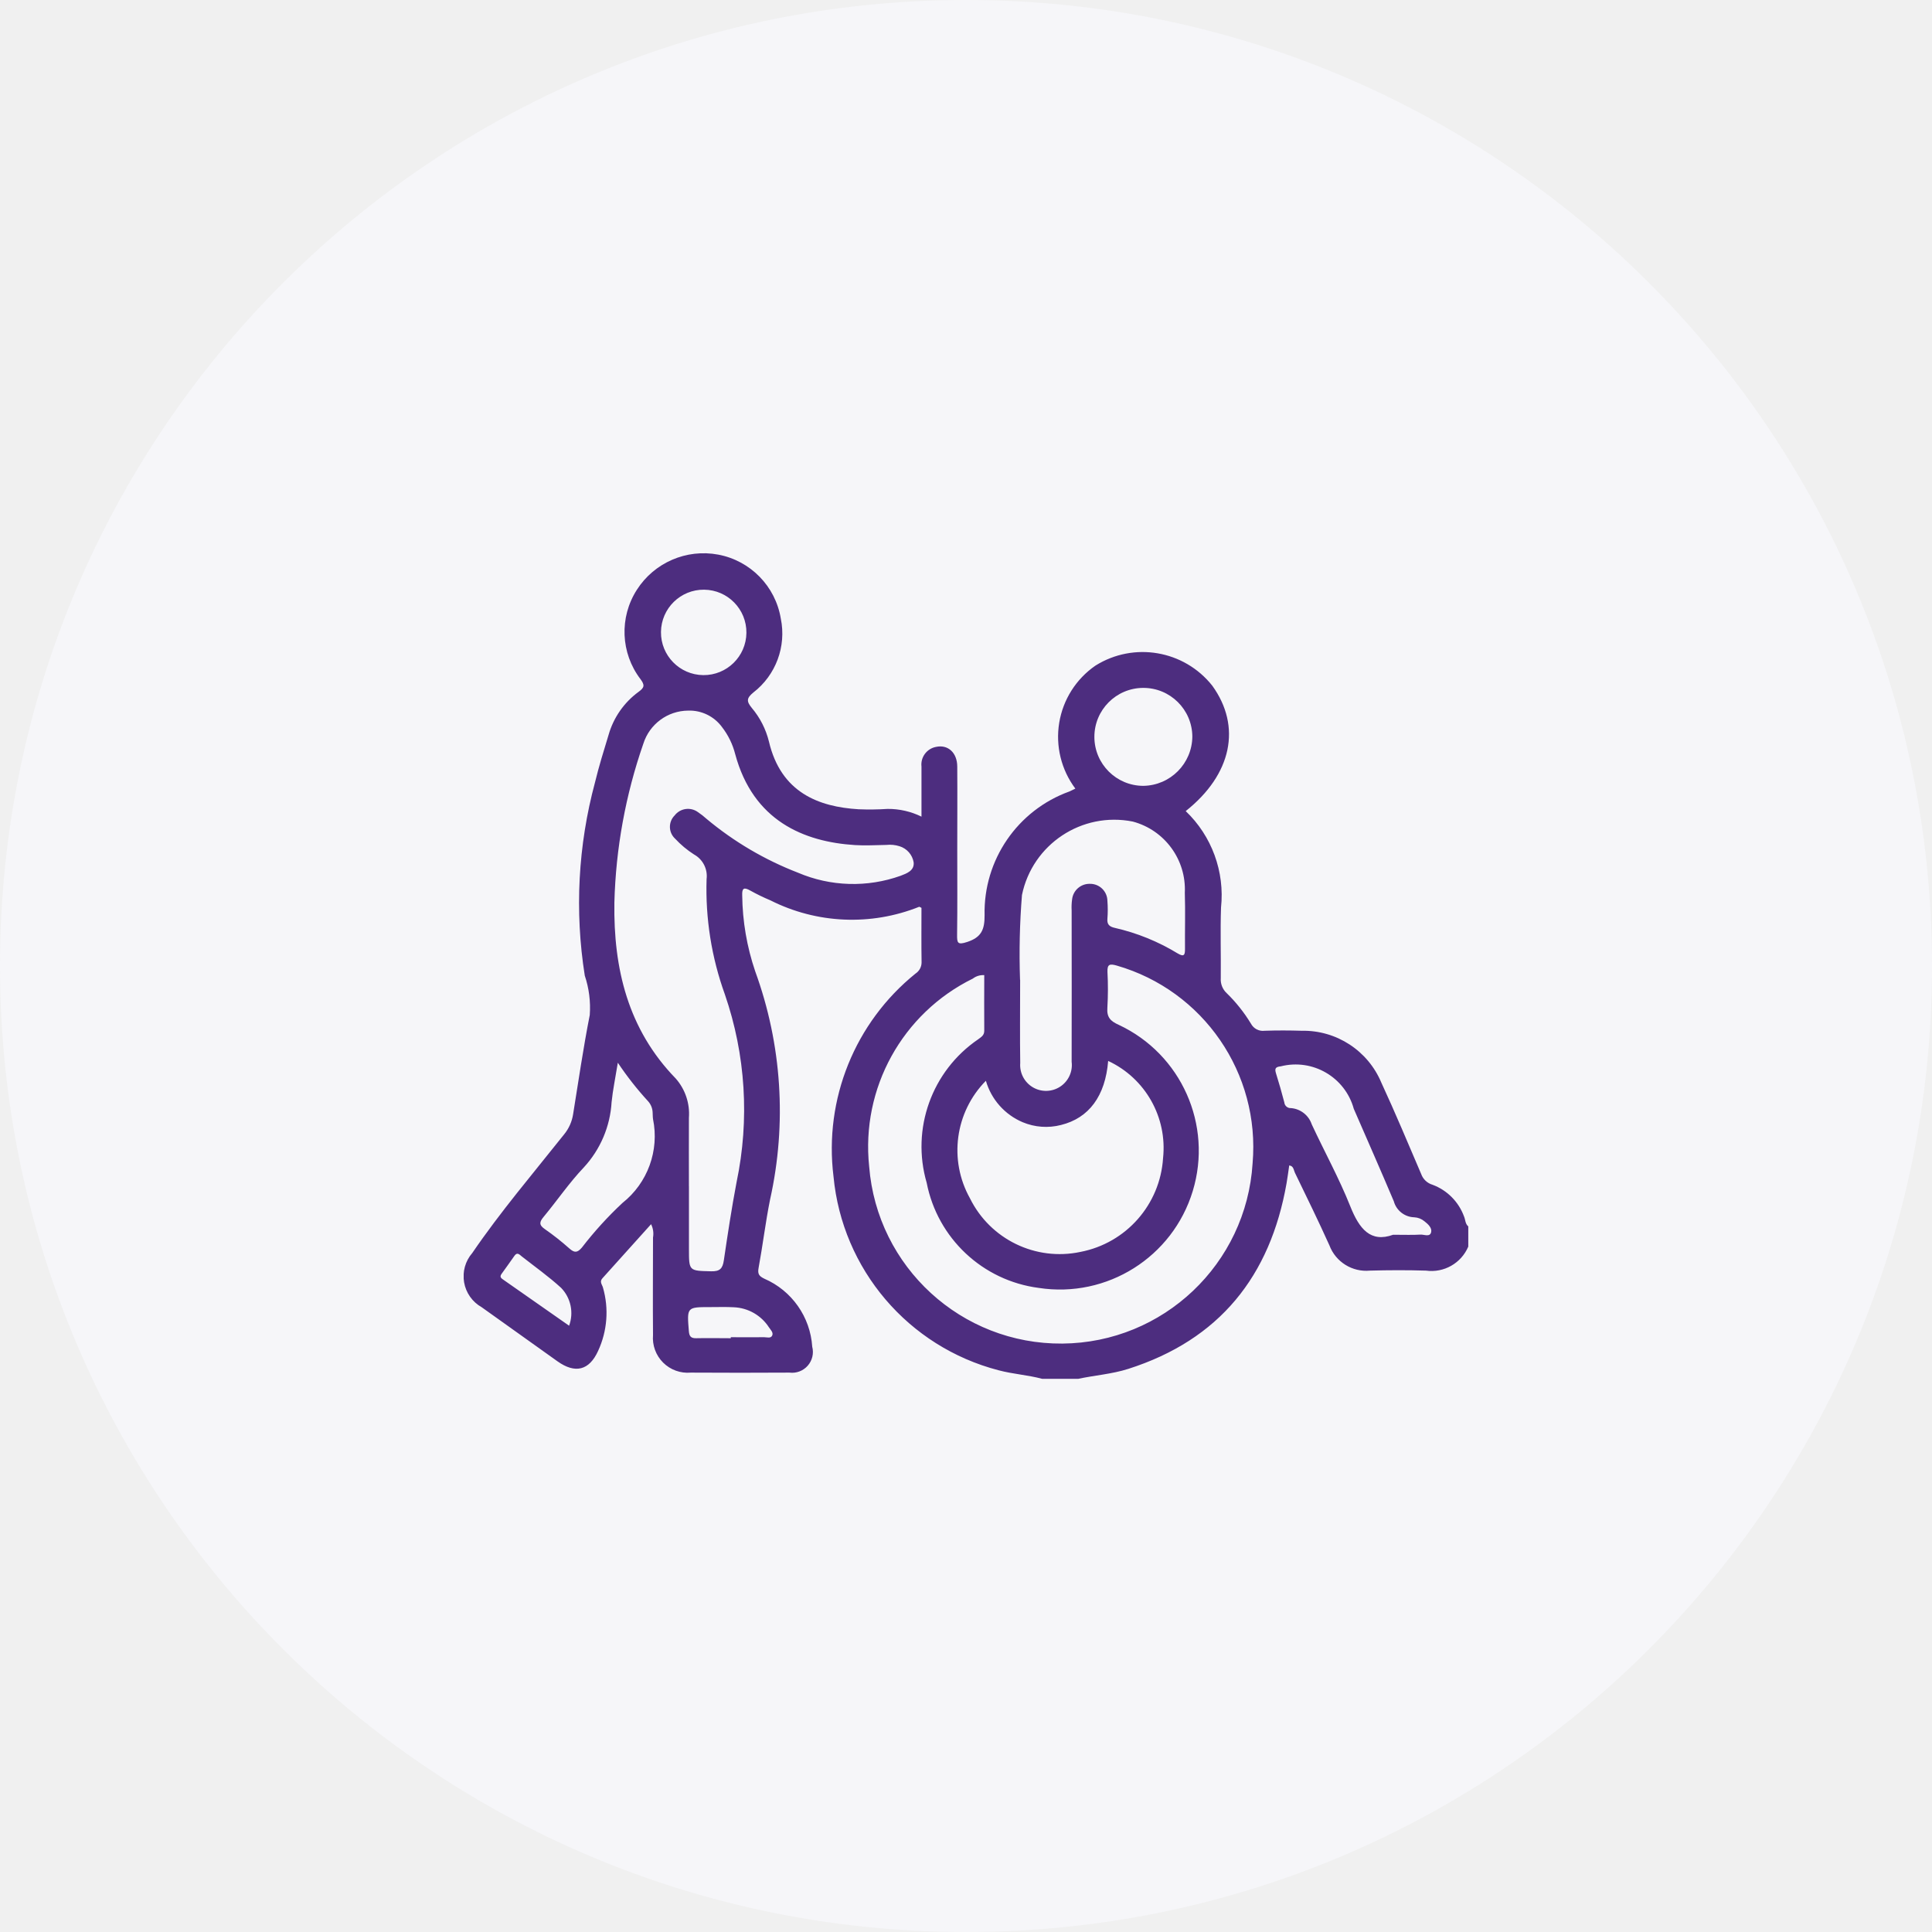
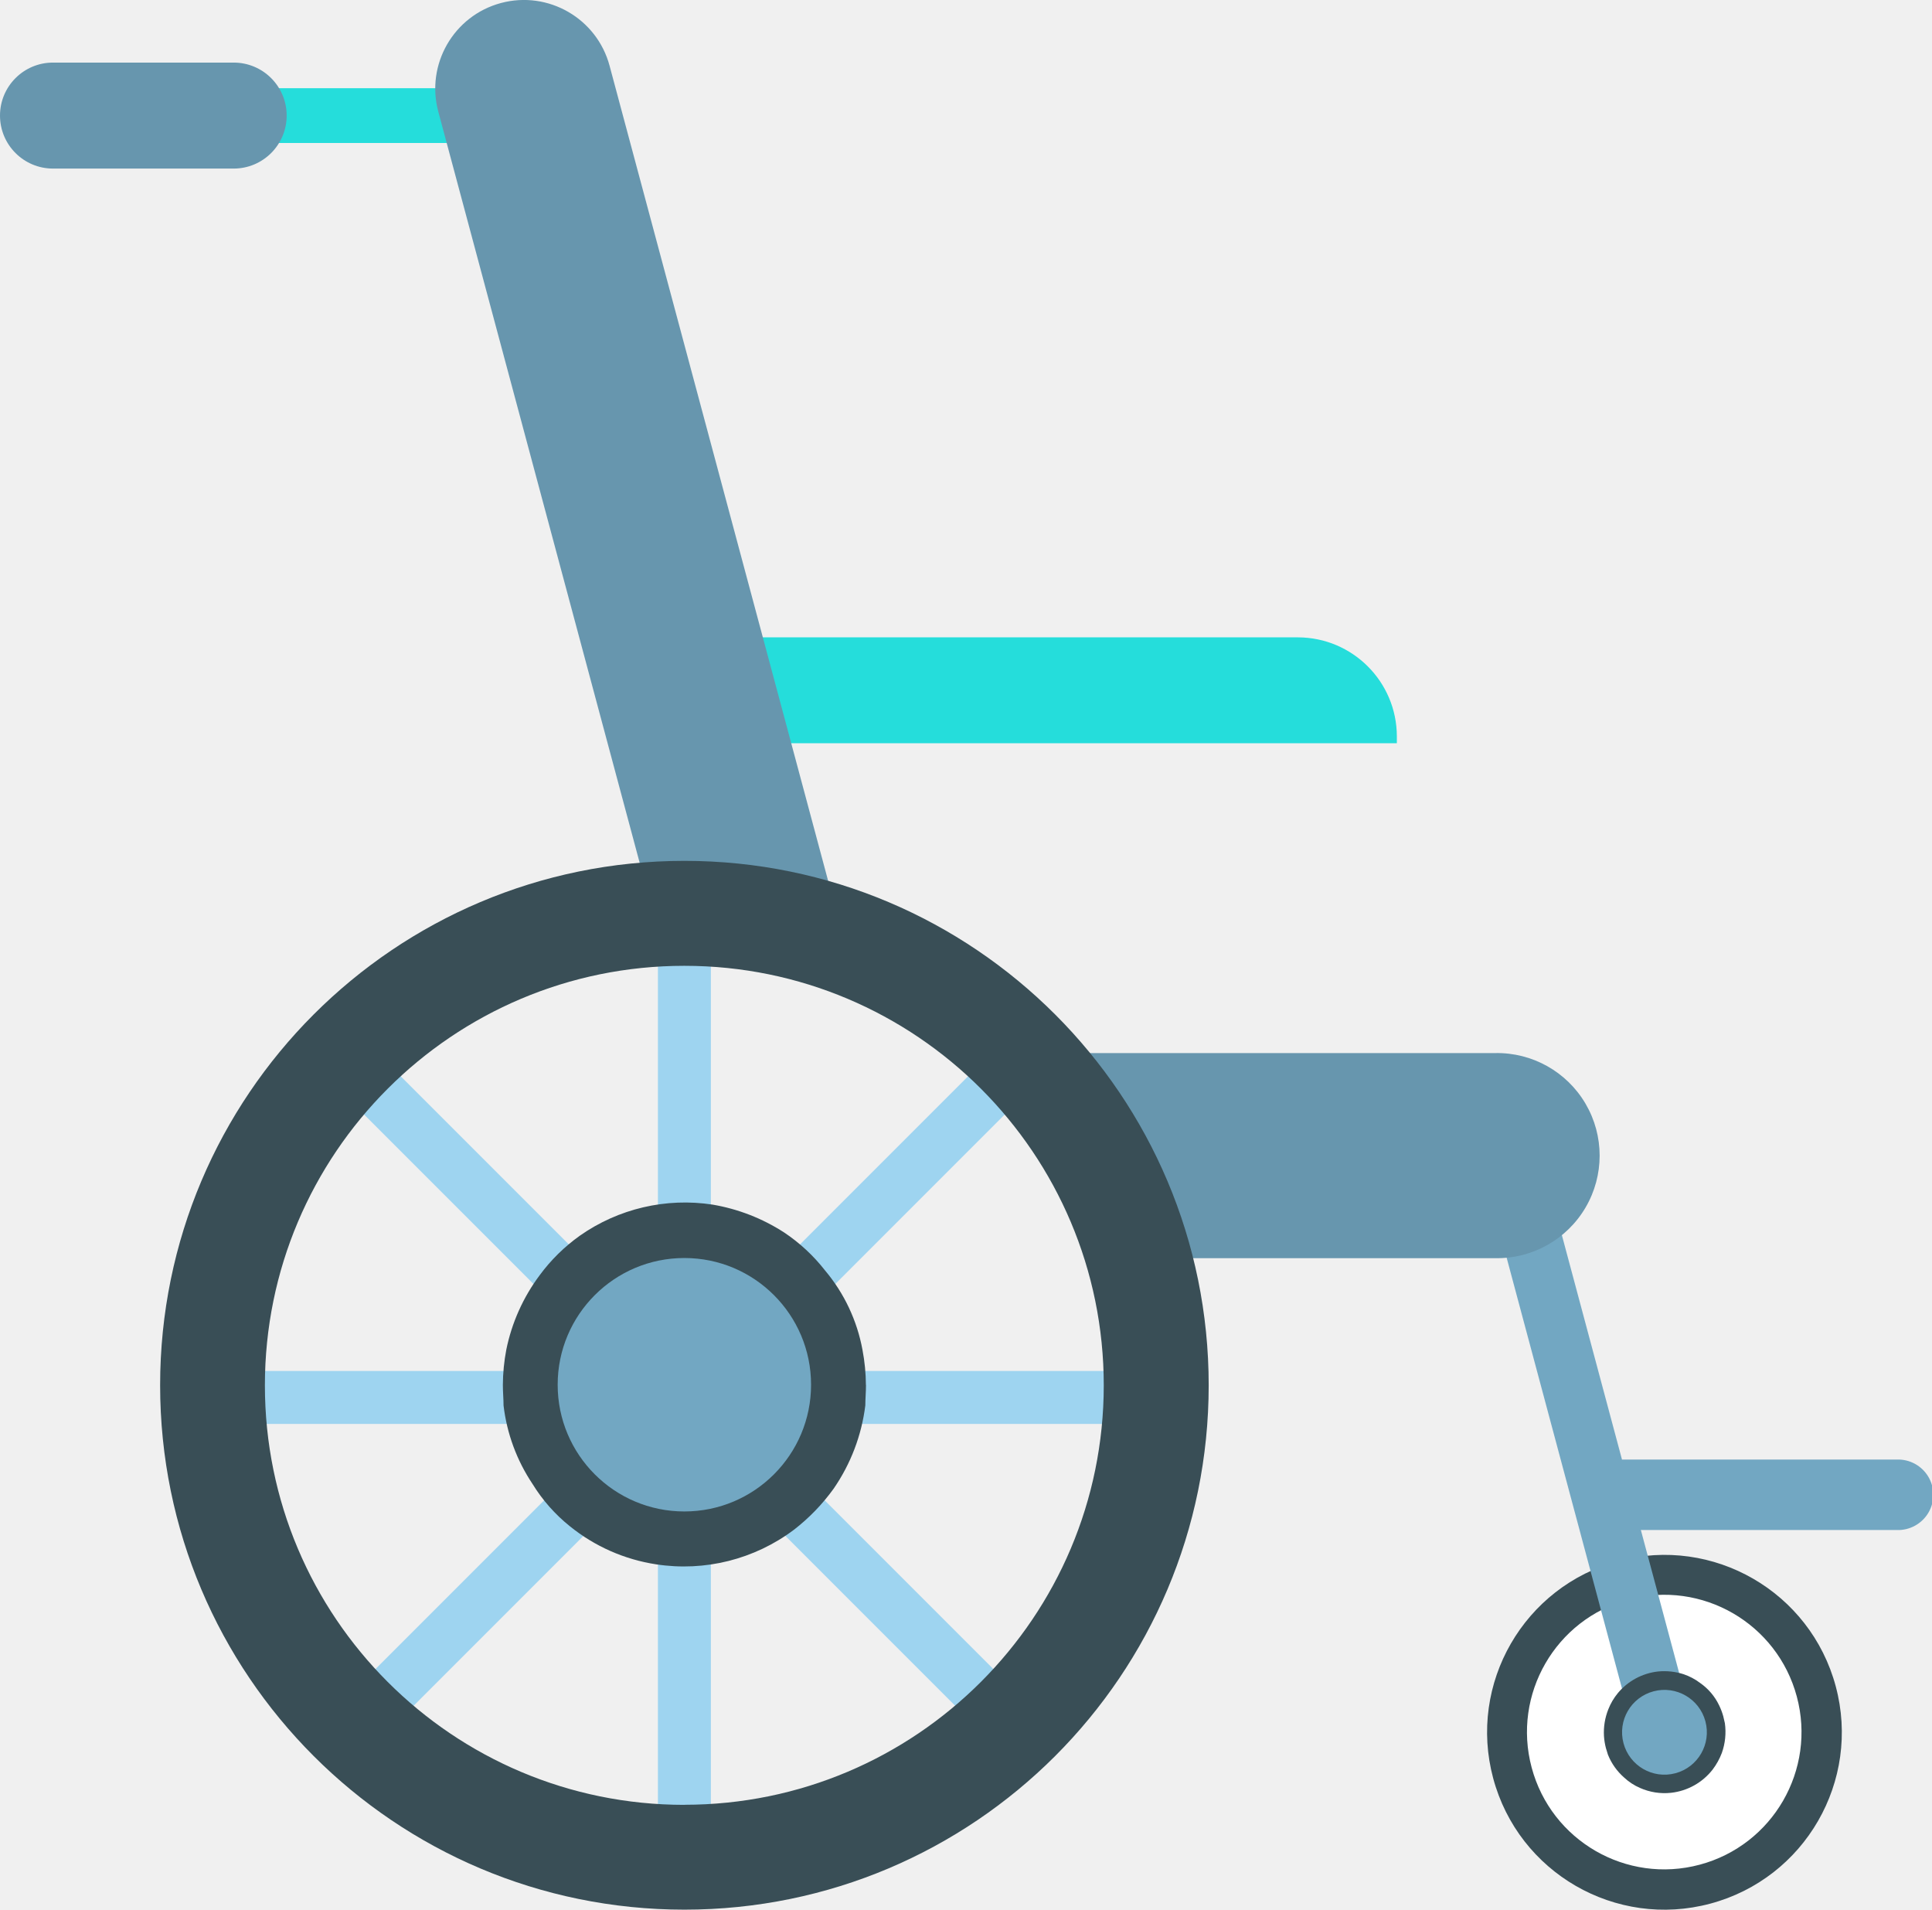
- <svg xmlns="http://www.w3.org/2000/svg" width="100" height="100" viewBox="0 0 100 100">
+ <svg xmlns="http://www.w3.org/2000/svg" width="48.72" height="48.147" viewBox="0 0 48.72 48.147">
  <defs>
    <clipPath id="clip-path">
-       <rect id="Rectangle_4079" data-name="Rectangle 4079" width="52" height="42.736" fill="#4d2d7f" />
+       <rect id="Rectangle_4566" data-name="Rectangle 4566" width="48.72" height="48.147" fill="none" />
    </clipPath>
  </defs>
-   <g id="Group_21442" data-name="Group 21442" transform="translate(-230.5 -2310.219)">
-     <circle id="Ellipse_127" data-name="Ellipse 127" cx="50" cy="50" r="50" transform="translate(230.5 2310.219)" fill="#f6f6f9" />
-     <g id="Group_20744" data-name="Group 20744" transform="translate(254.5 2338.851)" clip-path="url(#clip-path)">
-       <path id="Path_14981" data-name="Path 14981" d="M29.945,42.736c-.743-.2-1.515-.244-2.262-.444A11.479,11.479,0,0,1,19.142,32.26a11.649,11.649,0,0,1,4.245-10.5.691.691,0,0,0,.314-.573c-.016-.946-.006-1.892-.006-2.828-.06-.027-.1-.063-.122-.054a9.37,9.37,0,0,1-7.7-.337,10.256,10.256,0,0,1-1.041-.506c-.332-.189-.431-.12-.415.257a12.649,12.649,0,0,0,.673,3.926,21.086,21.086,0,0,1,.769,11.81c-.237,1.173-.377,2.365-.595,3.542-.059.317.029.426.3.557a4.13,4.13,0,0,1,2.477,3.519,1.078,1.078,0,0,1-1.181,1.341q-2.553.015-5.107,0A1.8,1.8,0,0,1,9.8,40.468c-.016-1.682,0-3.364,0-5.046a1.11,1.11,0,0,0-.1-.69c-.853.948-1.683,1.874-2.519,2.8-.164.181-.015.324.028.479a4.7,4.7,0,0,1-.252,3.281c-.461,1.015-1.188,1.187-2.1.539Q2.888,40.433.932,39.03a1.838,1.838,0,0,1-.487-2.807C1.908,34.08,3.59,32.108,5.2,30.081a2.159,2.159,0,0,0,.463-1.034c.278-1.716.526-3.437.863-5.142a5.219,5.219,0,0,0-.258-2.04,24.009,24.009,0,0,1,.529-10c.2-.824.451-1.637.7-2.45A4.176,4.176,0,0,1,9.056,7.175c.309-.223.32-.351.093-.658A4.031,4.031,0,0,1,8.961,1.9,4.1,4.1,0,0,1,13.176.075a4.039,4.039,0,0,1,3.238,3.31,3.854,3.854,0,0,1-1.42,3.826c-.366.3-.354.464-.08.8A4.291,4.291,0,0,1,15.8,9.75c.622,2.649,2.586,3.381,4.636,3.505a14.146,14.146,0,0,0,1.508-.018,3.919,3.919,0,0,1,1.752.4c0-.9,0-1.747,0-2.589a.931.931,0,0,1,.757-1.022c.615-.131,1.089.3,1.094,1.013.011,1.45,0,2.9,0,4.35s.012,2.9-.008,4.35c-.006.435.022.55.523.385.732-.241.905-.636.9-1.384a6.651,6.651,0,0,1,4.391-6.406c.1-.041.2-.1.307-.148A4.473,4.473,0,0,1,32.7,5.82a4.6,4.6,0,0,1,6.045,1.036c1.531,2.114,1.016,4.6-1.373,6.494A6.022,6.022,0,0,1,39.2,18.343c-.042,1.217,0,2.436-.013,3.654a.967.967,0,0,0,.3.77,7.965,7.965,0,0,1,1.261,1.584.7.7,0,0,0,.711.369c.638-.022,1.277-.02,1.915,0A4.375,4.375,0,0,1,47.5,27.41c.722,1.558,1.383,3.145,2.06,4.724a.891.891,0,0,0,.589.557,2.766,2.766,0,0,1,1.627,1.635c.076.173.06.386.222.521v1.044a2.069,2.069,0,0,1-2.189,1.244c-.965-.03-1.931-.027-2.9,0a2.037,2.037,0,0,1-2.1-1.31c-.57-1.265-1.181-2.511-1.786-3.76-.065-.134-.064-.35-.293-.374-.046.313-.085.619-.138.923-.844,4.81-3.471,8.1-8.193,9.607-.848.271-1.737.331-2.6.517Zm-3-20.895a.874.874,0,0,0-.59.178,9.7,9.7,0,0,0-5.367,9.728,9.948,9.948,0,0,0,19.846-.167A9.777,9.777,0,0,0,33.8,21.345c-.354-.1-.493-.076-.478.329a16.356,16.356,0,0,1-.005,1.855c-.037.487.156.693.588.884a7.189,7.189,0,0,1-4.14,13.617,6.8,6.8,0,0,1-5.8-5.441,6.716,6.716,0,0,1,2.665-7.427c.153-.116.317-.2.315-.444-.009-.961,0-1.922,0-2.877M11.66,32.762v3.246c0,1.157,0,1.133,1.15,1.162.446.011.593-.139.655-.562.2-1.356.405-2.712.661-4.057a18.285,18.285,0,0,0-.606-9.711,16.047,16.047,0,0,1-.947-5.969,1.276,1.276,0,0,0-.652-1.277,5.065,5.065,0,0,1-.976-.815.833.833,0,0,1-.024-1.206.872.872,0,0,1,1.2-.173,3.838,3.838,0,0,1,.456.357A16.843,16.843,0,0,0,17.3,16.537a7.283,7.283,0,0,0,5.318.16c.316-.121.715-.265.673-.693a1.057,1.057,0,0,0-.728-.834,1.666,1.666,0,0,0-.687-.069c-.541.008-1.084.043-1.623.008-2.649-.168-5.271-1.258-6.2-4.711A3.806,3.806,0,0,0,13.37,9a2.083,2.083,0,0,0-1.753-.851A2.45,2.45,0,0,0,9.3,9.86a27.181,27.181,0,0,0-1.5,8.23c-.05,3.407.7,6.554,3.175,9.1a2.765,2.765,0,0,1,.683,2.037c-.006,1.179,0,2.358,0,3.536m21.7-6.479c-.147,1.815-.994,2.956-2.441,3.313a3.118,3.118,0,0,1-1.988-.145,3.337,3.337,0,0,1-1.9-2.143,5.111,5.111,0,0,0-.823,6.085,5.176,5.176,0,0,0,5.72,2.772A5.285,5.285,0,0,0,36.2,31.312a4.968,4.968,0,0,0-2.838-5.029m-4.56-4.2c0,1.638-.016,2.973.005,4.306a1.338,1.338,0,1,0,2.661-.065q.007-3.915,0-7.831a2.965,2.965,0,0,1,.024-.578.905.905,0,0,1,.927-.8.892.892,0,0,1,.9.882,5.818,5.818,0,0,1,0,.927c-.027.3.116.41.376.469a10.893,10.893,0,0,1,3.26,1.323c.337.2.383.077.38-.237-.009-.967.022-1.934-.009-2.9a3.634,3.634,0,0,0-2.694-3.687,4.88,4.88,0,0,0-5.735,3.8,38.049,38.049,0,0,0-.1,4.387m19.315,13.2c.6,0,1,.017,1.409-.008.191-.012.488.142.554-.122.056-.221-.155-.42-.344-.566a.888.888,0,0,0-.53-.208,1.13,1.13,0,0,1-1.059-.833c-.676-1.6-1.378-3.188-2.07-4.781a3.124,3.124,0,0,0-3.779-2.2c-.273.029-.325.113-.248.362.156.5.3,1,.43,1.5a.326.326,0,0,0,.345.3,1.237,1.237,0,0,1,1.075.84c.659,1.417,1.418,2.793,1.995,4.242.465,1.168,1.047,1.9,2.222,1.472m-40.134-8.9c-.127.789-.259,1.41-.322,2.038a5.447,5.447,0,0,1-1.435,3.375c-.755.794-1.378,1.712-2.08,2.558-.217.262-.259.418.055.635A13.5,13.5,0,0,1,5.472,35.99c.26.232.412.225.646-.048a19.146,19.146,0,0,1,2.1-2.309A4.409,4.409,0,0,0,9.8,29.29c-.017-.114-.012-.231-.02-.346a.914.914,0,0,0-.237-.578,16.531,16.531,0,0,1-1.561-1.987M37.715,9.492a2.535,2.535,0,1,0-2.534,2.551,2.574,2.574,0,0,0,2.534-2.551M12.4,6.312a2.211,2.211,0,0,0,.046-4.422A2.211,2.211,0,0,0,12.4,6.312m1.426,34.314v-.044c.578,0,1.155.005,1.733,0,.142,0,.341.076.413-.094.063-.15-.082-.285-.166-.409a2.278,2.278,0,0,0-1.832-1.048c-.4-.022-.809-.008-1.213-.008-1.215,0-1.207,0-1.106,1.245.022.269.107.372.381.366.6-.014,1.194,0,1.79,0m-8.37-.645a1.881,1.881,0,0,0-.413-1.962C4.4,37.44,3.688,36.934,3.007,36.4c-.114-.089-.23-.243-.377-.035-.222.314-.443.629-.67.94-.122.167,0,.236.11.313l3.38,2.364" transform="translate(0 0)" fill="#4d2d7f" />
+   <g id="Group_21417" data-name="Group 21417" transform="translate(0 0.003)">
+     <g id="Group_21413" data-name="Group 21413" transform="translate(0 -0.003)" clip-path="url(#clip-path)">
+       <path id="Path_18234" data-name="Path 18234" d="M360.64,338.38h17.966v-.174a2.5,2.5,0,0,0-2.495-2.495H360.64Z" transform="translate(-343.381 -319.642)" fill="#25dddb" />
+       <rect id="Rectangle_4561" data-name="Rectangle 4561" width="12.631" height="1.381" transform="translate(0.914 2.224)" fill="#25dddb" />
+       <path id="Path_18235" data-name="Path 18235" d="M5.893,32.959H1.336a1.336,1.336,0,0,0,0,2.672H5.893a1.336,1.336,0,0,0,0-2.672" transform="translate(0 -31.381)" fill="#6796ae" />
+       <rect id="Rectangle_4562" data-name="Rectangle 4562" width="1.335" height="23.767" transform="translate(16.591 23.349)" fill="#9ed4f0" />
+       <rect id="Rectangle_4563" data-name="Rectangle 4563" width="1.335" height="23.767" transform="translate(8.384 27.302) rotate(-45)" fill="#9ed4f0" />
+       <rect id="Rectangle_4564" data-name="Rectangle 4564" width="23.767" height="1.335" transform="translate(5.375 34.565)" fill="#9ed4f0" />
+       <rect id="Rectangle_4565" data-name="Rectangle 4565" width="23.767" height="1.335" transform="translate(8.384 43.164) rotate(-45)" fill="#9ed4f0" />
+       <path id="Path_18236" data-name="Path 18236" d="M239.453,22.662l-4.32,1.158L229.5,2.813a2.236,2.236,0,0,1,1.58-2.74h0a2.237,2.237,0,0,1,2.739,1.582Z" transform="translate(-218.447 0.003)" fill="#6796ae" />
+       <path id="Path_18237" data-name="Path 18237" d="M274.111,638.1c0,.174-.017.357-.017.517a4.717,4.717,0,0,1-.8,2.1,5,5,0,0,1-1,1.034,4.615,4.615,0,0,1-3.475.872,4.547,4.547,0,0,1-2.174-.959,4.161,4.161,0,0,1-.944-1.069,4.505,4.505,0,0,1-.73-1.978c0-.16-.017-.338-.017-.517a4.875,4.875,0,0,1,.087-.891,4.691,4.691,0,0,1,.838-1.871,4.5,4.5,0,0,1,1.015-1,4.611,4.611,0,0,1,3.35-.784,4.8,4.8,0,0,1,1.8.7,4.427,4.427,0,0,1,1.034.959,4.324,4.324,0,0,1,.944,2,4.869,4.869,0,0,1,.087.891" transform="translate(-252.273 -603.183)" fill="#394e56" />
+       <path id="Path_18238" data-name="Path 18238" d="M300.286,665.949a3.195,3.195,0,1,1-3.194-3.194,3.195,3.195,0,0,1,3.194,3.194" transform="translate(-279.833 -631.038)" fill="#72a7c2" />
+       <path id="Path_18239" data-name="Path 18239" d="M792.35,822.412a4.472,4.472,0,1,1-5.478-3.162,4.472,4.472,0,0,1,5.478,3.162" transform="translate(-746.057 -779.895)" fill="#394e56" />
+       <path id="Path_18240" data-name="Path 18240" d="M811.5,842.8a3.461,3.461,0,1,1-4.239-2.448A3.461,3.461,0,0,1,811.5,842.8" transform="translate(-766.189 -800.026)" fill="#fff" />
+       <path id="Path_18241" data-name="Path 18241" d="M795.94,656.727l-3.322-12.4-1.442.386,3.321,12.4a.545.545,0,0,0,.667.385l.39-.1a.545.545,0,0,0,.385-.667" transform="translate(-753.314 -613.495)" fill="#72a7c2" />
+       <path id="Path_18242" data-name="Path 18242" d="M848.057,881.624c.016.058.025.117.039.168a1.582,1.582,0,0,1-.077.75,1.678,1.678,0,0,1-.234.421,1.545,1.545,0,0,1-1.046.583,1.523,1.523,0,0,1-.784-.123,1.392,1.392,0,0,1-.4-.262,1.511,1.511,0,0,1-.408-.576c-.014-.052-.035-.108-.051-.166a1.63,1.63,0,0,1-.049-.3,1.57,1.57,0,0,1,.109-.677,1.505,1.505,0,0,1,.242-.411,1.542,1.542,0,0,1,1.015-.544,1.608,1.608,0,0,1,.642.069,1.483,1.483,0,0,1,.417.221,1.448,1.448,0,0,1,.479.564,1.622,1.622,0,0,1,.106.281" transform="translate(-804.599 -838.346)" fill="#394e56" />
+       <path id="Path_18243" data-name="Path 18243" d="M856.8,891.058a1.069,1.069,0,1,1-1.307-.757,1.07,1.07,0,0,1,1.307.757" transform="translate(-813.794 -847.66)" fill="#72a7c2" />
+       <path id="Path_18244" data-name="Path 18244" d="M559.8,554.7H548.343l2.9,5.171h8.56a2.586,2.586,0,1,0,0-5.171" transform="translate(-522.101 -528.15)" fill="#6796ae" />
+       <path id="Path_18245" data-name="Path 18245" d="M97.6,453.529a13.221,13.221,0,1,0,13.222,13.222A13.221,13.221,0,0,0,97.6,453.529m0,23.8a10.577,10.577,0,1,1,10.576-10.576A10.577,10.577,0,0,1,97.6,477.327" transform="translate(-80.342 -431.825)" fill="#394e56" />
+       <path id="Path_18246" data-name="Path 18246" d="M861.626,770.706H854.7v-1.777h6.929a.889.889,0,1,1,0,1.777" transform="translate(-813.795 -732.131)" fill="#72a7c2" />
    </g>
  </g>
</svg>
